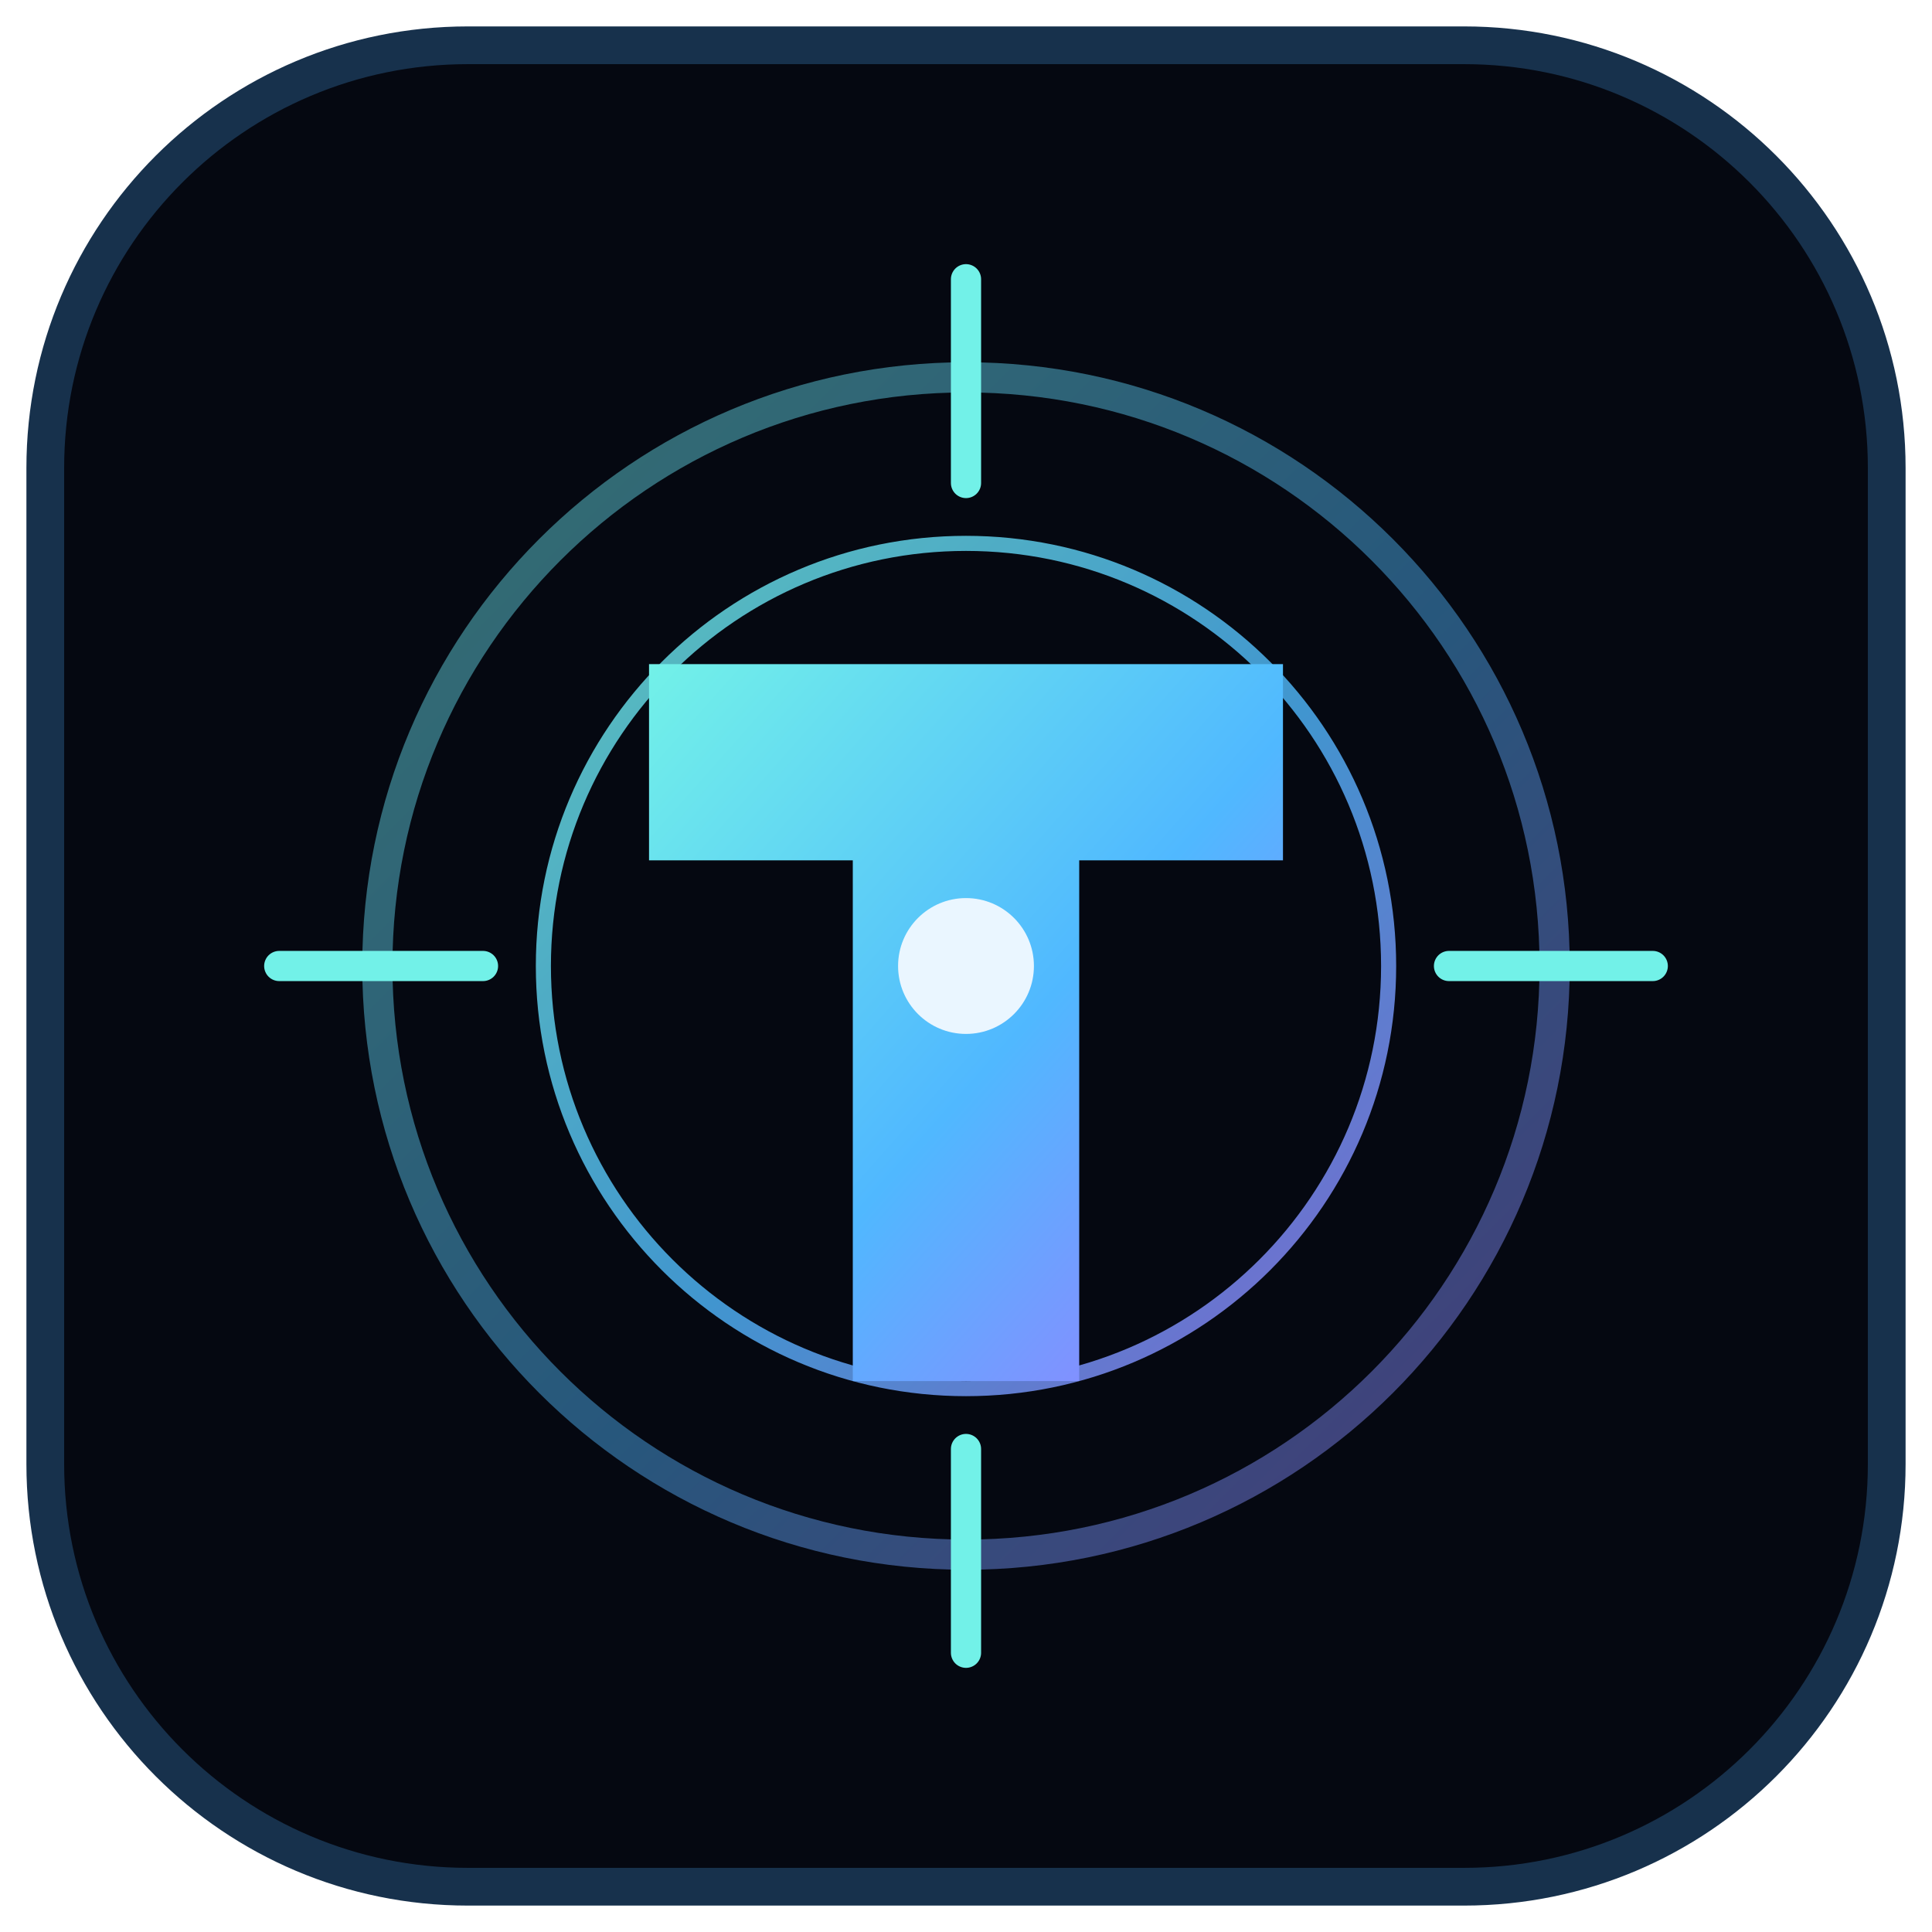
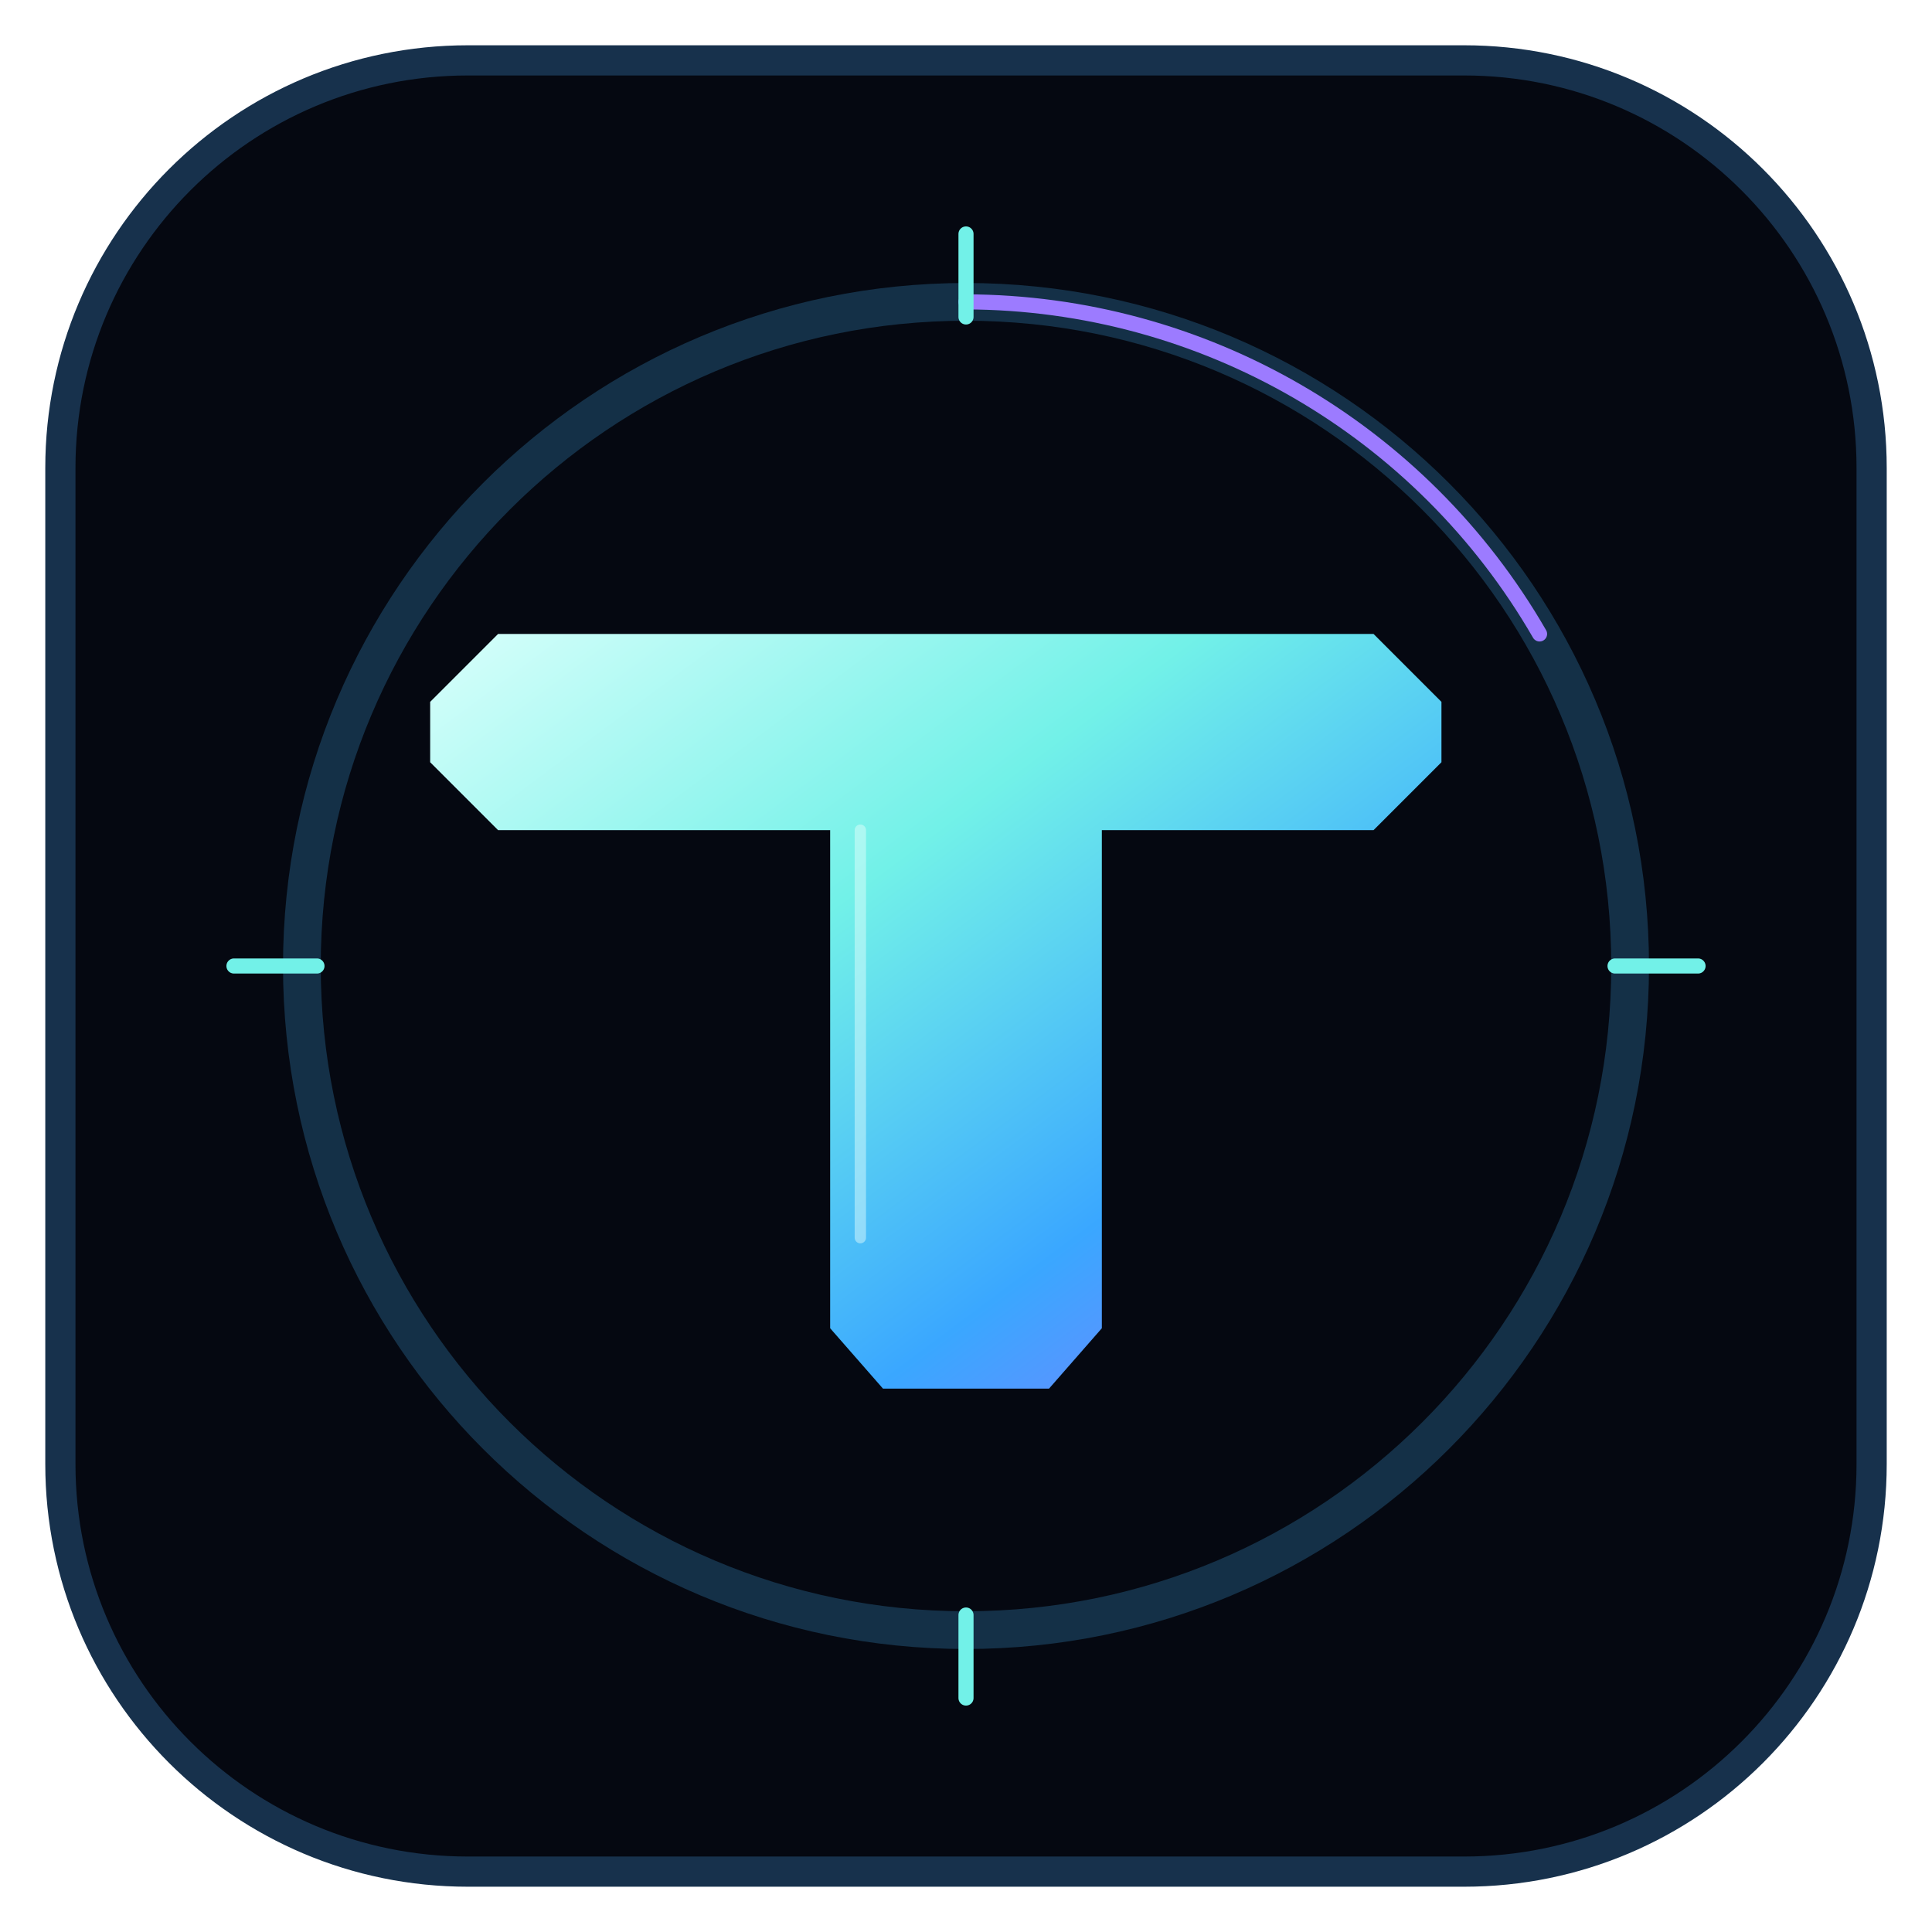
<svg xmlns="http://www.w3.org/2000/svg" width="512" height="512" viewBox="0 0 512 512">
  <defs>
-     <linearGradient id="g" x1="0" y1="0" x2="1" y2="1">
-       <stop stop-color="#72f1e8" />
-       <stop offset=".55" stop-color="#50b8ff" />
-       <stop offset="1" stop-color="#9c7bff" />
+     <linearGradient id="trace" x1="0" y1="0" x2="1" y2="1">
+       <stop offset="0" stop-color="#d9fffb" />
+       <stop offset=".38" stop-color="#72f1e8" />
+       <stop offset=".72" stop-color="#3aa7ff" />
+       <stop offset="1" stop-color="#8d74ff" />
+     </linearGradient>
+     <linearGradient id="edge" x1="0" y1="0" x2="0" y2="1">
+       <stop offset="0" stop-color="#f4fffd" />
+       <stop offset="1" stop-color="#72f1e8" stop-opacity="0" />
    </linearGradient>
  </defs>
-   <rect x="12" y="12" width="488" height="488" rx="112" fill="#050811" stroke="#17314c" stroke-width="10" />
-   <circle cx="256" cy="256" r="156" fill="none" stroke="url(#g)" stroke-width="8" opacity=".45" />
-   <circle cx="256" cy="256" r="112" fill="none" stroke="url(#g)" stroke-width="4" opacity=".8" />
-   <path d="M172 176h168v52h-54v138h-60V228h-54z" fill="url(#g)" />
-   <path d="M256 74v54M256 384v54M74 256h54M384 256h54" stroke="#72f1e8" stroke-width="8" stroke-linecap="round" />
-   <circle cx="256" cy="256" r="18" fill="#eaf6ff" />
+   <rect x="16" y="16" width="480" height="480" rx="108" fill="#050811" />
+   <rect x="16" y="16" width="480" height="480" rx="108" fill="none" stroke="#17314c" stroke-width="8" />
+   <circle cx="256" cy="256" r="176" fill="none" stroke="#143047" stroke-width="10" />
+   <path d="M256 80a176 176 0 0 1 152 88" fill="none" stroke="#9c7bff" stroke-width="4" stroke-linecap="round" />
+   <path d="M256 62v22M256 428v22M62 256h22M428 256h22" stroke="#72f1e8" stroke-width="4" stroke-linecap="round" />
+   <path d="M132 168h232l18 18v16l-18 18H292v132l-14 16h-44l-14-16V220H132l-18-18v-16z" fill="url(#trace)" />
+   <path d="M146 176h220" stroke="url(#edge)" stroke-width="4" stroke-linecap="round" />
+   <path d="M228 220v108" stroke="#e9fffc" stroke-width="3" stroke-linecap="round" opacity=".45" />
</svg>
